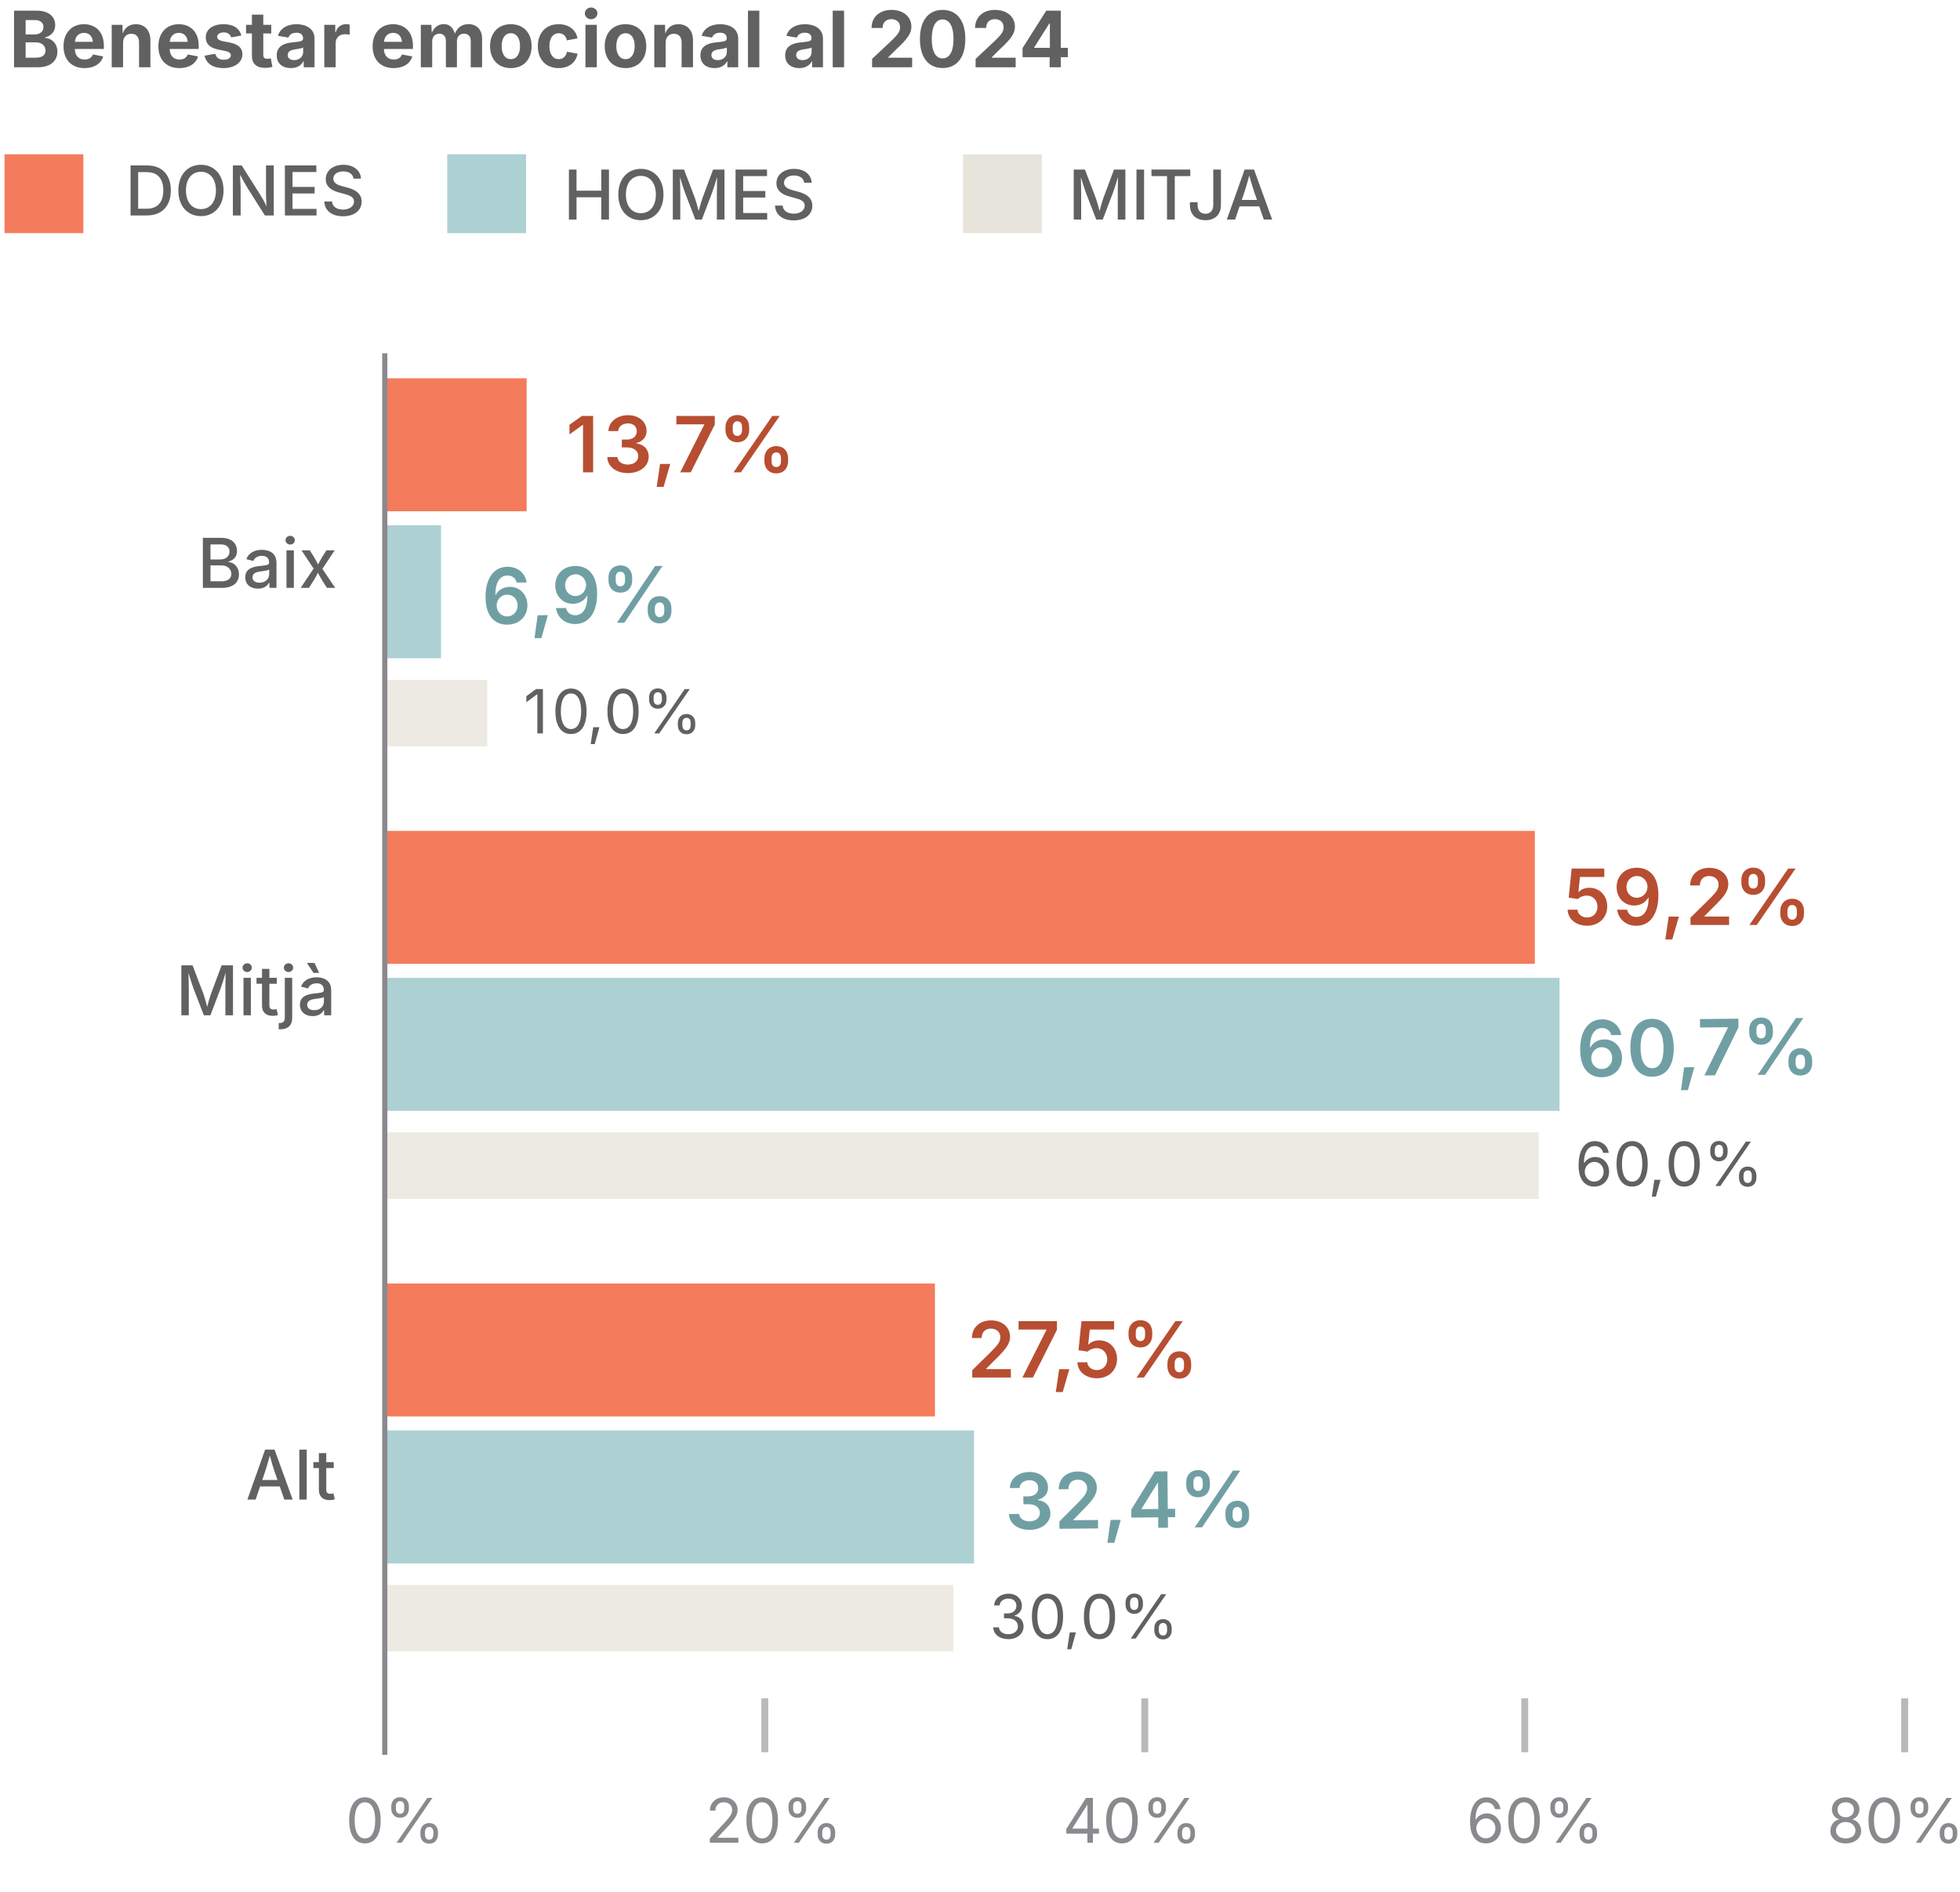
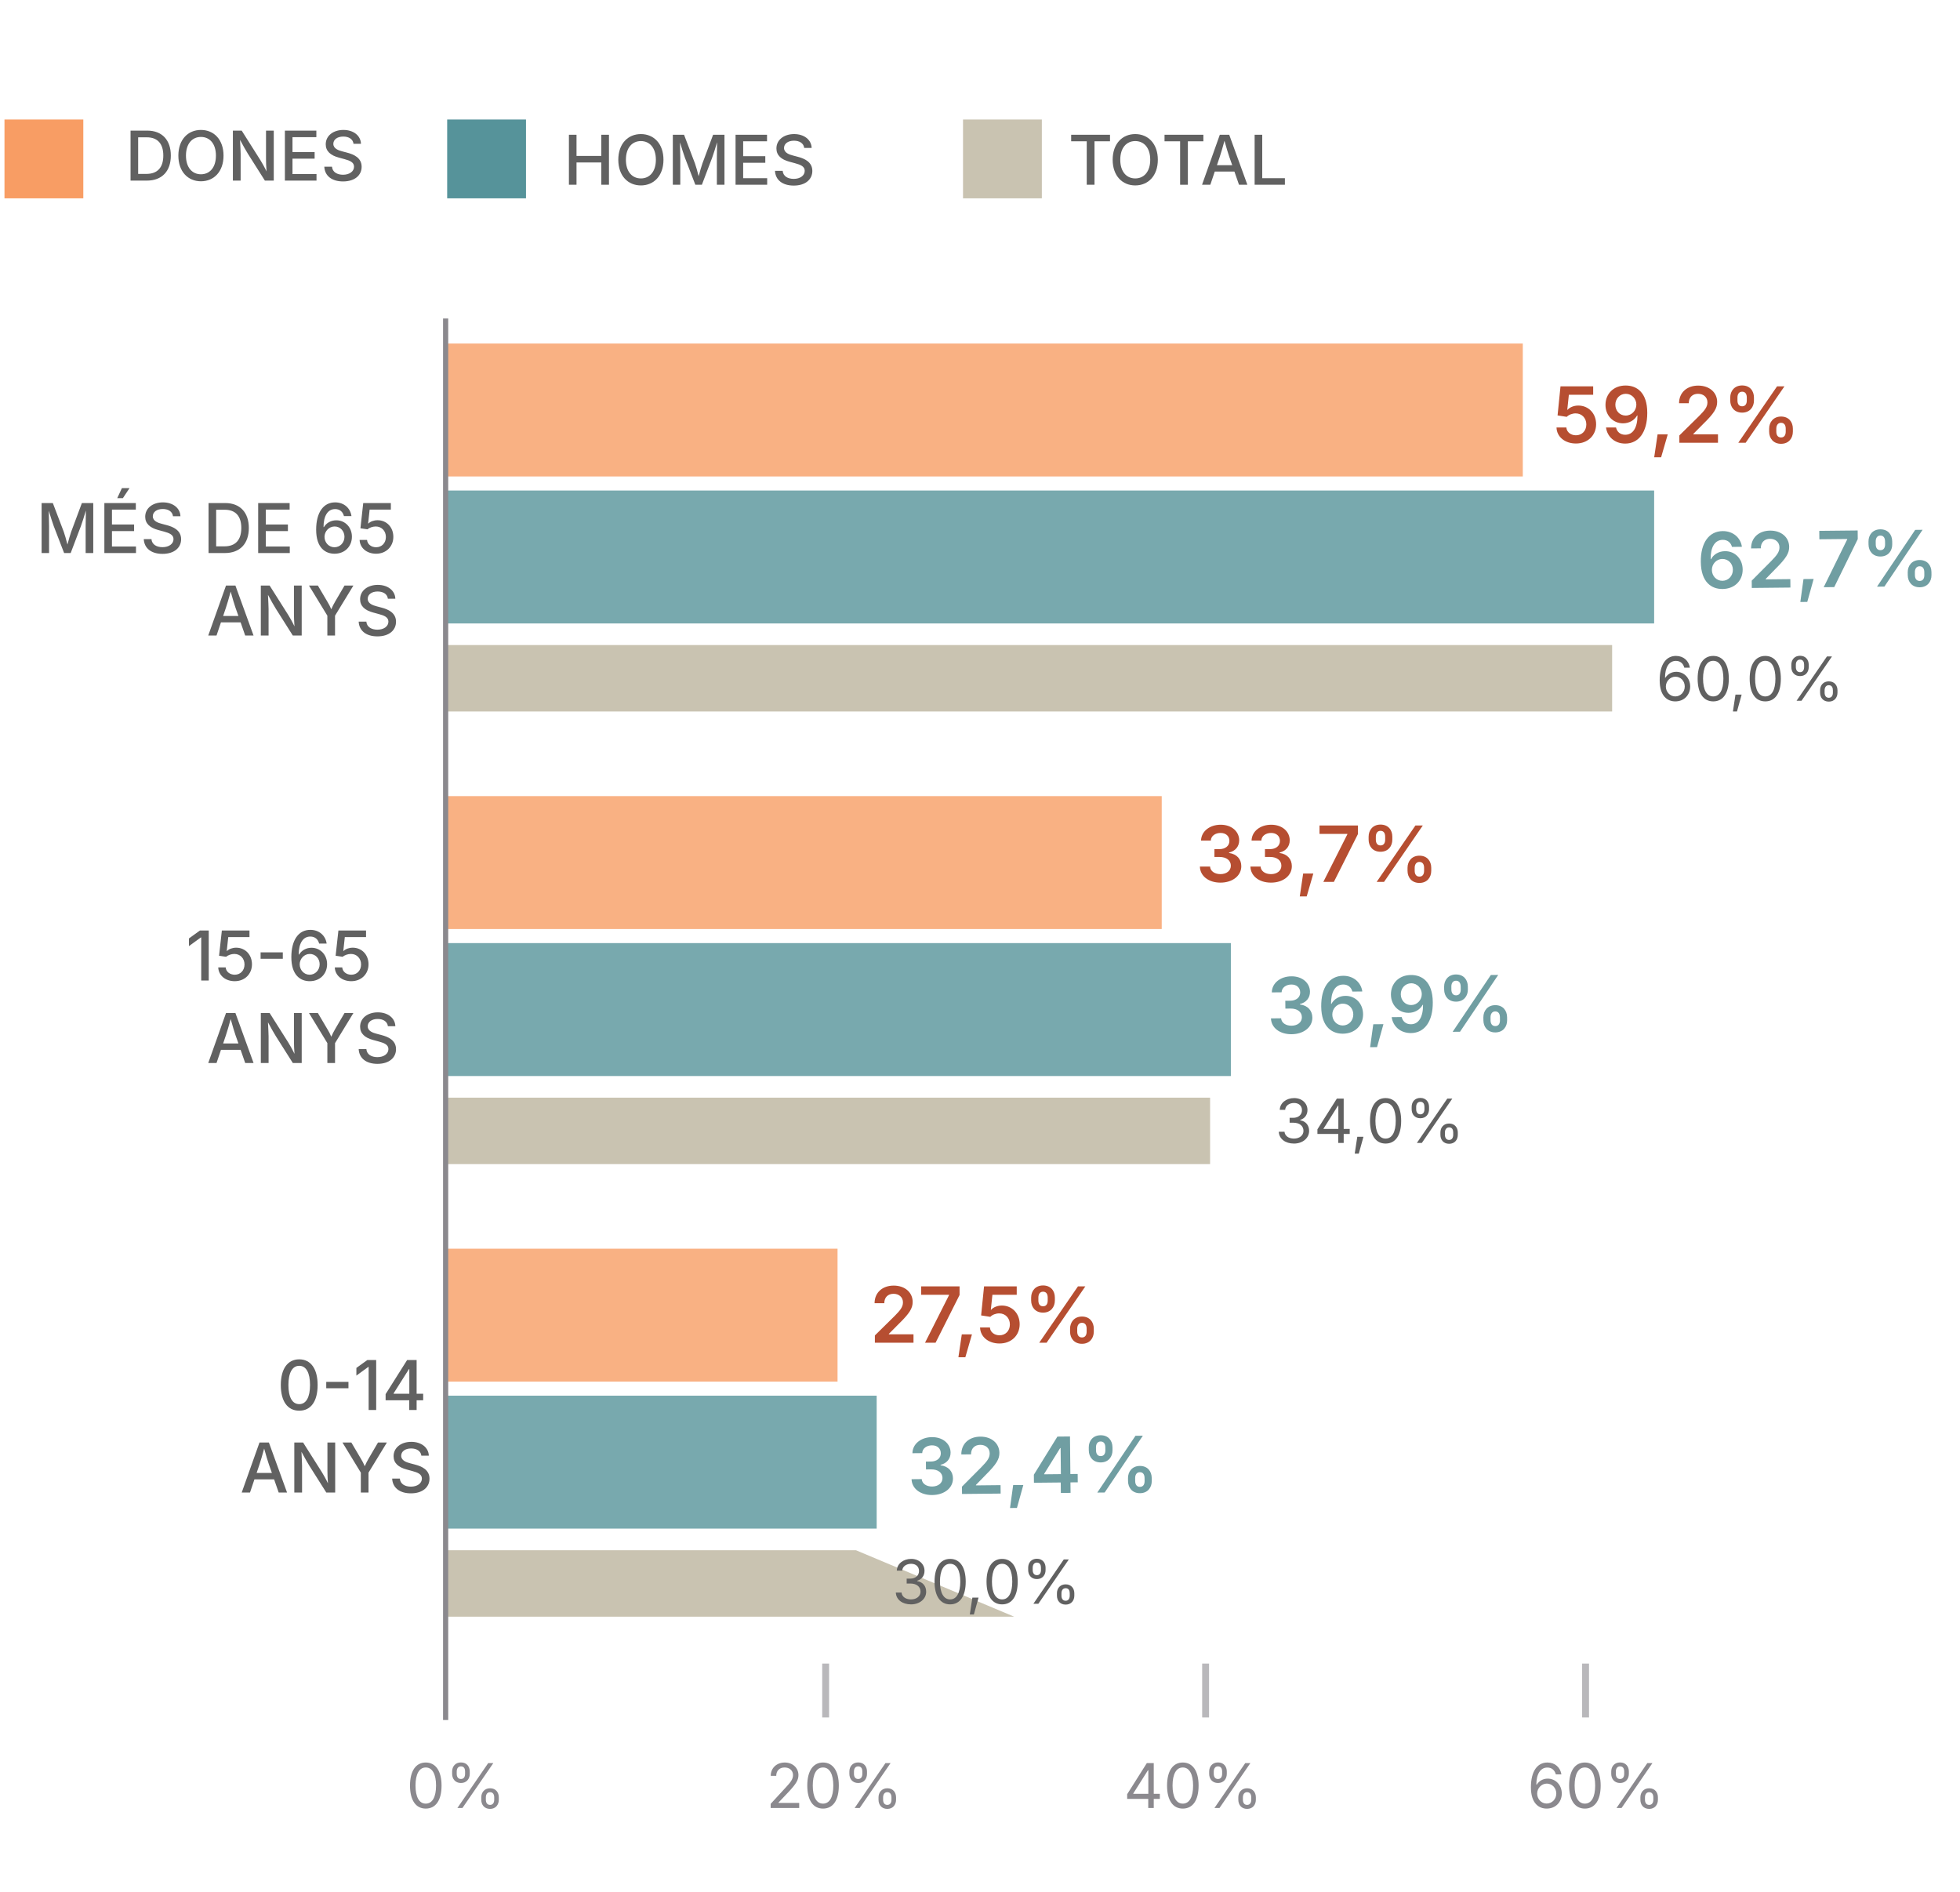
<svg xmlns="http://www.w3.org/2000/svg" id="Capa_1" data-name="Capa 1" viewBox="0 0 406.79 392.6">
  <defs>
    <style>
      .cls-1 {
-         font-family: Inter-Bold, Inter;
-         font-size: 16.16px;
-         font-weight: 700;
-       }
- 
-       .cls-1, .cls-2, .cls-3, .cls-4 {
+         fill: #b64e31;
+         font-size: 16.09px;
+       }
+ 
+       .cls-1, .cls-2 {
+         font-family: Inter-SemiBold, Inter;
+         font-weight: 600;
+       }
+ 
+       .cls-3, .cls-4 {
+         isolation: isolate;
+       }
+ 
+       .cls-3, .cls-5, .cls-6 {
        fill: #616161;
      }

-       .cls-5, .cls-6 {
-         fill: #99c4c8;
-       }
- 
-       .cls-5, .cls-7, .cls-8, .cls-9 {
-         opacity: .8;
-       }
- 
-       .cls-2, .cls-10 {
-         isolation: isolate;
-       }
- 
-       .cls-2, .cls-4 {
+       .cls-3, .cls-6 {
        font-family: Inter-Medium, Inter;
        font-size: 14.27px;
        font-weight: 500;
      }

-       .cls-11 {
-         fill: #709fa3;
-         font-size: 16.09px;
-       }
- 
-       .cls-11, .cls-12 {
-         font-family: Inter-SemiBold, Inter;
-         font-weight: 600;
-       }
- 
-       .cls-13 {
+       .cls-7 {
        stroke: #8b898e;
        stroke-linecap: square;
        stroke-width: 1.07px;
      }

-       .cls-13, .cls-14 {
+       .cls-7, .cls-8 {
        fill: none;
      }

-       .cls-12 {
-         fill: #b74e31;
-         font-size: 16.09px;
-       }
- 
-       .cls-14 {
+       .cls-8 {
        stroke: #b9b8bb;
        stroke-miterlimit: 10;
        stroke-width: 1.43px;
      }

-       .cls-15 {
+       .cls-9 {
+         fill: #f89d64;
+       }
+ 
+       .cls-2 {
+         fill: #709ea2;
+         font-size: 16.09px;
+       }
+ 
+       .cls-10 {
        letter-spacing: 0em;
      }

-       .cls-16 {
+       .cls-11 {
        letter-spacing: 0em;
      }

-       .cls-17 {
-         letter-spacing: 0em;
-       }
- 
-       .cls-18, .cls-7 {
-         fill: #f15a33;
-       }
- 
-       .cls-10 {
+       .cls-4 {
        fill: #8b898e;
        font-size: 12.79px;
      }

-       .cls-10, .cls-3 {
+       .cls-4, .cls-5 {
        font-family: Inter-Regular, Inter;
        font-variation-settings: 'wght' 400, 'slnt' 0;
      }

-       .cls-3 {
+       .cls-5 {
        font-size: 12.64px;
      }

-       .cls-19, .cls-9 {
-         fill: #e7e5db;
+       .cls-12 {
+         fill: #bbb49d;
+       }
+ 
+       .cls-12, .cls-13 {
+         opacity: .8;
+       }
+ 
+       .cls-14 {
+         letter-spacing: -.09em;
+       }
+ 
+       .cls-15 {
+         letter-spacing: -.12em;
+       }
+ 
+       .cls-16 {
+         letter-spacing: -.02em;
+       }
+ 
+       .cls-17 {
+         letter-spacing: -.02em;
+       }
+ 
+       .cls-18 {
+         letter-spacing: -.03em;
+       }
+ 
+       .cls-19 {
+         letter-spacing: -.02em;
      }

      .cls-20 {
-         letter-spacing: -.09em;
+         letter-spacing: -.03em;
      }

      .cls-21 {
-         letter-spacing: -.12em;
+         letter-spacing: -.03em;
      }

      .cls-22 {
-         letter-spacing: -.02em;
+         letter-spacing: -.03em;
      }

      .cls-23 {
        letter-spacing: -.03em;
      }

      .cls-24 {
-         letter-spacing: -.02em;
+         fill: #56939a;
      }

      .cls-25 {
-         letter-spacing: -.02em;
+         letter-spacing: -.01em;
      }

      .cls-26 {
-         letter-spacing: -.02em;
-       }
- 
-       .cls-27 {
-         letter-spacing: -.03em;
-       }
- 
-       .cls-28 {
-         letter-spacing: -.03em;
-       }
- 
-       .cls-29 {
-         letter-spacing: -.03em;
-       }
- 
-       .cls-30 {
-         letter-spacing: -.01em;
-       }
- 
-       .cls-31 {
        letter-spacing: 0em;
      }
    </style>
  </defs>
-   <text class="cls-1" transform="translate(1.85 13.96)">
-     <tspan x="0" y="0">Benestar emocional al 20</tspan>
-     <tspan class="cls-26" x="199.65" y="0">2</tspan>
-     <tspan class="cls-15" x="209.58" y="0">4</tspan>
-   </text>
-   <g class="cls-8">
-     <path id="point-1-0" class="cls-18" d="M80.04,78.51v27.59s29.26,0,29.26,0v-27.59s-29.26,0-29.26,0Z" />
-     <path id="point-2-0" class="cls-6" d="M80.04,109.01v27.59s11.49,0,11.49,0v-27.59s-11.49,0-11.49,0Z" />
-   </g>
-   <text class="cls-2" transform="translate(40.95 121.99)">
-     <tspan x="0" y="0">Baix</tspan>
-   </text>
-   <text class="cls-2" transform="translate(36.48 210.7)">
-     <tspan x="0" y="0">Mitjà</tspan>
-   </text>
-   <text class="cls-2" transform="translate(50.98 311.2)">
-     <tspan x="0" y="0">Alt</tspan>
-   </text>
-   <text class="cls-10" transform="translate(71.7 382.42)">
+   <g class="cls-13">
+     <path id="point-1-0" class="cls-9" d="M92.67,71.29v27.59s223.38,0,223.38,0v-27.59s-223.38,0-223.38,0Z" />
+     <path id="point-2-0" class="cls-24" d="M92.67,101.79v27.59s250.64,0,250.64,0v-27.59s-250.64,0-250.64,0Z" />
+   </g>
+   <text class="cls-3" transform="translate(7.48 114.77)">
+     <tspan x="0" y="0">MÉS DE 65</tspan>
+     <tspan x="35.38" y="17.12">ANYS</tspan>
+   </text>
+   <text class="cls-3" transform="translate(38.56 203.48)">
+     <tspan x="0" y="0">15-65 </tspan>
+     <tspan x="4.3" y="17.12">ANYS</tspan>
+   </text>
+   <text class="cls-3" transform="translate(57.5 292.61)">
+     <tspan x="0" y="0">0-14</tspan>
+     <tspan x="-7.69" y="17.12">ANYS</tspan>
+   </text>
+   <text class="cls-4" transform="translate(84.33 375.2)">
    <tspan x="0" y="0">0%</tspan>
  </text>
-   <text class="cls-10" transform="translate(379.12 382.42)">
-     <tspan x="0" y="0">80%</tspan>
-   </text>
-   <text class="cls-10" transform="translate(304.34 382.42)">
+   <text class="cls-4" transform="translate(316.97 375.2)">
    <tspan x="0" y="0">60%</tspan>
  </text>
-   <text class="cls-10" transform="translate(220.56 382.42)">
+   <text class="cls-4" transform="translate(233.19 375.2)">
    <tspan x="0" y="0">40%</tspan>
  </text>
-   <text class="cls-10" transform="translate(146.35 382.42)">
+   <text class="cls-4" transform="translate(158.98 375.2)">
    <tspan x="0" y="0">20%</tspan>
  </text>
-   <text class="cls-11" transform="translate(100.02 129.53) rotate(-.59)">
-     <tspan class="cls-29" x="0" y="0">6</tspan>
-     <tspan class="cls-30" x="9.93" y="0">,</tspan>
-     <tspan x="14.49" y="0">9%</tspan>
-   </text>
-   <text class="cls-12" transform="translate(117.46 98.02)">
-     <tspan x="0" y="0">1</tspan>
-     <tspan class="cls-24" x="7.74" y="0">3</tspan>
-     <tspan class="cls-22" x="17.88" y="0">,</tspan>
-     <tspan x="22.26" y="0">7%</tspan>
+   <text class="cls-2" transform="translate(262.97 214.52) rotate(-.59)">
+     <tspan x="0" y="0">3</tspan>
+     <tspan class="cls-22" x="10.49" y="0">6</tspan>
+     <tspan class="cls-25" x="20.41" y="0">,</tspan>
+     <tspan x="24.98" y="0">9%</tspan>
+   </text>
+   <text class="cls-1" transform="translate(248.19 183.01)">
+     <tspan x="0" y="0">3</tspan>
+     <tspan class="cls-19" x="10.49" y="0">3</tspan>
+     <tspan class="cls-16" x="20.62" y="0">,</tspan>
+     <tspan class="cls-10" x="25.01" y="0">7%</tspan>
  </text>
  <g>
-     <text class="cls-4" transform="translate(116.92 45.56)">
+     <text class="cls-6" transform="translate(116.92 38.34)">
      <tspan x="0" y="0">HOMES</tspan>
    </text>
-     <text class="cls-4" transform="translate(221.69 45.56)">
-       <tspan x="0" y="0">MI</tspan>
-       <tspan class="cls-20" x="16.66" y="0">T</tspan>
-       <tspan x="24.65" y="0">JA</tspan>
+     <text class="cls-6" transform="translate(221.69 38.34)">
+       <tspan class="cls-23" x="0" y="0">TO</tspan>
+       <tspan class="cls-14" x="19.38" y="0">T</tspan>
+       <tspan x="27.43" y="0">AL</tspan>
    </text>
-     <text class="cls-4" transform="translate(25.94 44.71)">
+     <text class="cls-6" transform="translate(25.94 37.48)">
      <tspan x="0" y="0">DONES</tspan>
    </text>
    <g>
-       <rect class="cls-7" x=".94" y="32.02" width="16.36" height="16.36" transform="translate(-31.08 49.32) rotate(-90)" />
-       <rect class="cls-5" x="92.81" y="32.02" width="16.36" height="16.36" transform="translate(60.8 141.19) rotate(-90)" />
-       <rect class="cls-19" x="199.88" y="32.02" width="16.36" height="16.36" transform="translate(167.86 248.26) rotate(-90)" />
+       <rect class="cls-9" x=".94" y="24.79" width="16.36" height="16.36" transform="translate(-23.86 42.1) rotate(-90)" />
+       <rect class="cls-24" x="92.81" y="24.79" width="16.36" height="16.36" transform="translate(68.02 133.97) rotate(-90)" />
+       <rect class="cls-12" x="199.88" y="24.79" width="16.36" height="16.36" transform="translate(175.08 241.04) rotate(-90)" />
    </g>
  </g>
-   <path id="point-2-2" class="cls-9" d="M80.04,141.09v13.79s21.09,0,21.09,0v-13.79s-21.09,0-21.09,0Z" />
-   <text class="cls-3" transform="translate(108.65 152.2)">
-     <tspan x="0" y="0">1</tspan>
-     <tspan class="cls-23" x="5.87" y="0">0,</tspan>
-     <tspan x="16.67" y="0">0%</tspan>
-   </text>
-   <g class="cls-8">
-     <path id="point-1-0-2" data-name="point-1-0" class="cls-18" d="M80.04,172.43v27.59s238.51,0,238.51,0v-27.59s-238.51,0-238.51,0Z" />
-     <path id="point-2-0-2" data-name="point-2-0" class="cls-6" d="M80.04,202.93v27.59s243.63,0,243.63,0v-27.59s-243.63,0-243.63,0Z" />
-   </g>
-   <text class="cls-11" transform="translate(327.2 223.45) rotate(-.59)">
+   <path id="point-2-2" class="cls-12" d="M92.67,133.86v13.79s241.92,0,241.92,0v-13.79s-241.92,0-241.92,0Z" />
+   <text class="cls-5" transform="translate(264.64 237.19)">
+     <tspan x="0" y="0">3</tspan>
+     <tspan class="cls-20" x="8.05" y="0">4</tspan>
+     <tspan class="cls-18" x="15.73" y="0">,</tspan>
+     <tspan x="18.95" y="0">0%</tspan>
+   </text>
+   <g class="cls-13">
+     <path id="point-1-0-2" data-name="point-1-0" class="cls-9" d="M92.67,165.21v27.59s148.44,0,148.44,0v-27.59s-148.44,0-148.44,0Z" />
+     <path id="point-2-0-2" data-name="point-2-0" class="cls-24" d="M92.67,195.71v27.59s162.79,0,162.79,0v-27.59s-162.79,0-162.79,0Z" />
+   </g>
+   <text class="cls-2" transform="translate(352.24 122.13) rotate(-.59)">
+     <tspan x="0" y="0">62</tspan>
+     <tspan class="cls-17" x="20.43" y="0">,</tspan>
+     <tspan class="cls-11" x="24.81" y="0">7%</tspan>
+   </text>
+   <text class="cls-1" transform="translate(322.22 91.88)">
+     <tspan x="0" y="0">5</tspan>
+     <tspan class="cls-21" x="10.18" y="0">9</tspan>
+     <tspan class="cls-10" x="20.15" y="0">,2%</tspan>
+   </text>
+   <path id="point-2-2-2" data-name="point-2-2" class="cls-12" d="M92.67,227.79v13.79s158.48,0,158.48,0v-13.79s-158.48,0-158.48,0Z" />
+   <text class="cls-5" transform="translate(343.71 145.43)">
    <tspan x="0" y="0">6</tspan>
-     <tspan class="cls-28" x="10.43" y="0">0</tspan>
-     <tspan class="cls-25" x="20.7" y="0">,</tspan>
-     <tspan class="cls-17" x="25.09" y="0">7%</tspan>
-   </text>
-   <text class="cls-12" transform="translate(324.53 191.95)">
-     <tspan x="0" y="0">5</tspan>
-     <tspan class="cls-27" x="10.18" y="0">9</tspan>
-     <tspan class="cls-16" x="20.15" y="0">,2%</tspan>
-   </text>
-   <path id="point-2-2-2" data-name="point-2-2" class="cls-9" d="M80.04,235.01v13.79s239.32,0,239.32,0v-13.79s-239.32,0-239.32,0Z" />
-   <text class="cls-3" transform="translate(326.88 246.12)">
-     <tspan x="0" y="0">6</tspan>
-     <tspan class="cls-23" x="7.88" y="0">0,</tspan>
+     <tspan class="cls-18" x="7.88" y="0">0,</tspan>
    <tspan x="18.68" y="0">0%</tspan>
  </text>
-   <g class="cls-8">
-     <path id="point-1-0-3" data-name="point-1-0" class="cls-18" d="M80.04,266.35v27.59s114,0,114,0v-27.59s-114,0-114,0Z" />
-     <path id="point-2-0-3" data-name="point-2-0" class="cls-6" d="M80.04,296.85v27.59s122.12,0,122.12,0v-27.59s-122.12,0-122.12,0Z" />
-   </g>
-   <text class="cls-11" transform="translate(208.6 317.38) rotate(-.59)">
+   <g class="cls-13">
+     <path id="point-1-0-3" data-name="point-1-0" class="cls-9" d="M92.67,259.13v27.59s81.16,0,81.16,0v-27.59s-81.16,0-81.16,0Z" />
+     <path id="point-2-0-3" data-name="point-2-0" class="cls-24" d="M92.67,289.63v27.59s89.28,0,89.28,0v-27.59s-89.28,0-89.28,0Z" />
+   </g>
+   <text class="cls-2" transform="translate(188.38 310.15) rotate(-.59)">
    <tspan x="0" y="0">32,4%</tspan>
  </text>
-   <text class="cls-12" transform="translate(200.74 285.87)">
+   <text class="cls-1" transform="translate(180.53 278.65)">
    <tspan x="0" y="0">2</tspan>
-     <tspan class="cls-21" x="10" y="0">7</tspan>
-     <tspan class="cls-31" x="17.43" y="0">,</tspan>
+     <tspan class="cls-15" x="10" y="0">7</tspan>
+     <tspan class="cls-26" x="17.43" y="0">,</tspan>
    <tspan x="22.05" y="0">5%</tspan>
  </text>
-   <path id="point-2-2-3" data-name="point-2-2" class="cls-9" d="M80.04,328.93v13.79s117.82,0,117.82,0v-13.79s-117.82,0-117.82,0Z" />
-   <text class="cls-3" transform="translate(205.37 340.04)">
-     <tspan x="0" y="0">3</tspan>
-     <tspan class="cls-23" x="8.05" y="0">0,</tspan>
+   <path id="point-2-2-3" data-name="point-2-2" class="cls-12" d="M92.67,321.71v13.79s117.82,0,117.82,0l-32.84-13.79h-84.97Z" />
+   <text class="cls-5" transform="translate(185.16 332.82)">
+     <tspan x="0" y="0">3</tspan>
+     <tspan class="cls-18" x="8.05" y="0">0,</tspan>
    <tspan x="18.84" y="0">0%</tspan>
  </text>
-   <line class="cls-13" x1="79.86" y1="73.85" x2="79.86" y2="363.63" />
+   <line class="cls-7" x1="92.49" y1="66.63" x2="92.49" y2="356.41" />
  <g>
-     <line class="cls-14" x1="158.73" y1="352.45" x2="158.73" y2="363.63" />
-     <line class="cls-14" x1="237.59" y1="352.45" x2="237.59" y2="363.63" />
-     <line class="cls-14" x1="316.45" y1="352.45" x2="316.45" y2="363.63" />
-     <line class="cls-14" x1="395.31" y1="352.45" x2="395.31" y2="363.63" />
+     <line class="cls-8" x1="171.36" y1="345.23" x2="171.36" y2="356.41" />
+     <line class="cls-8" x1="250.22" y1="345.23" x2="250.22" y2="356.41" />
+     <line class="cls-8" x1="329.08" y1="345.23" x2="329.08" y2="356.41" />
  </g>
</svg>
